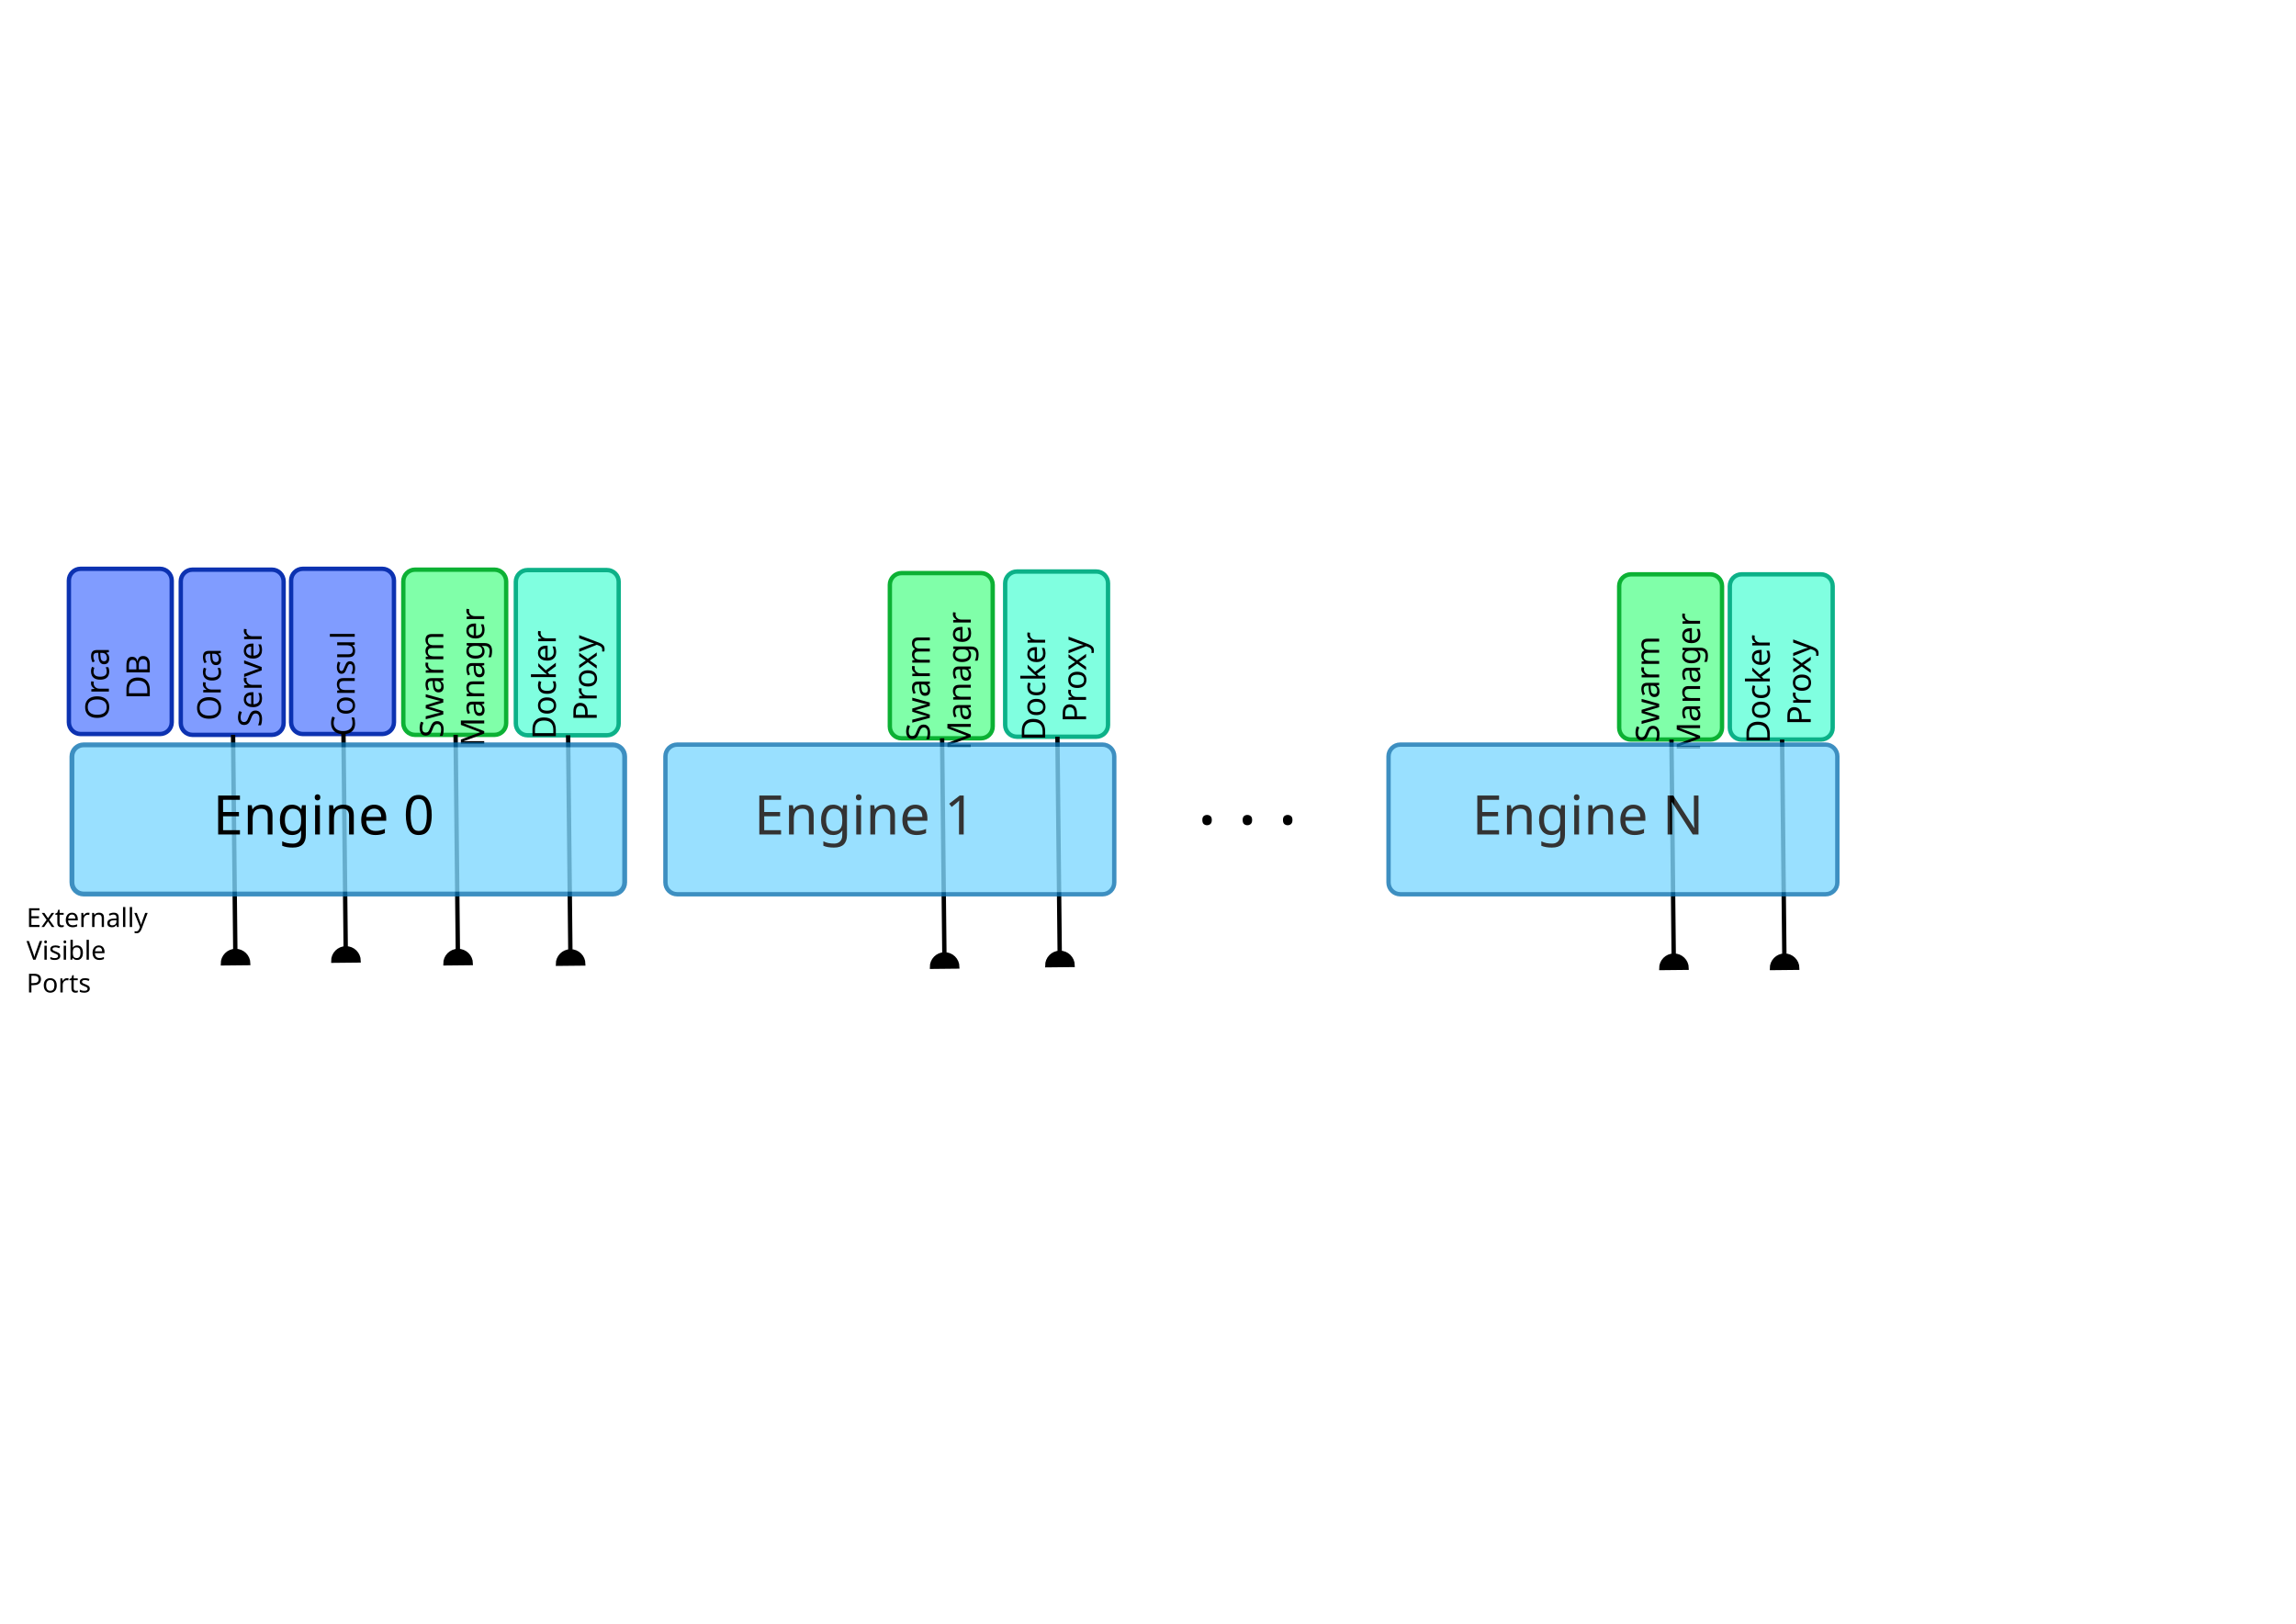
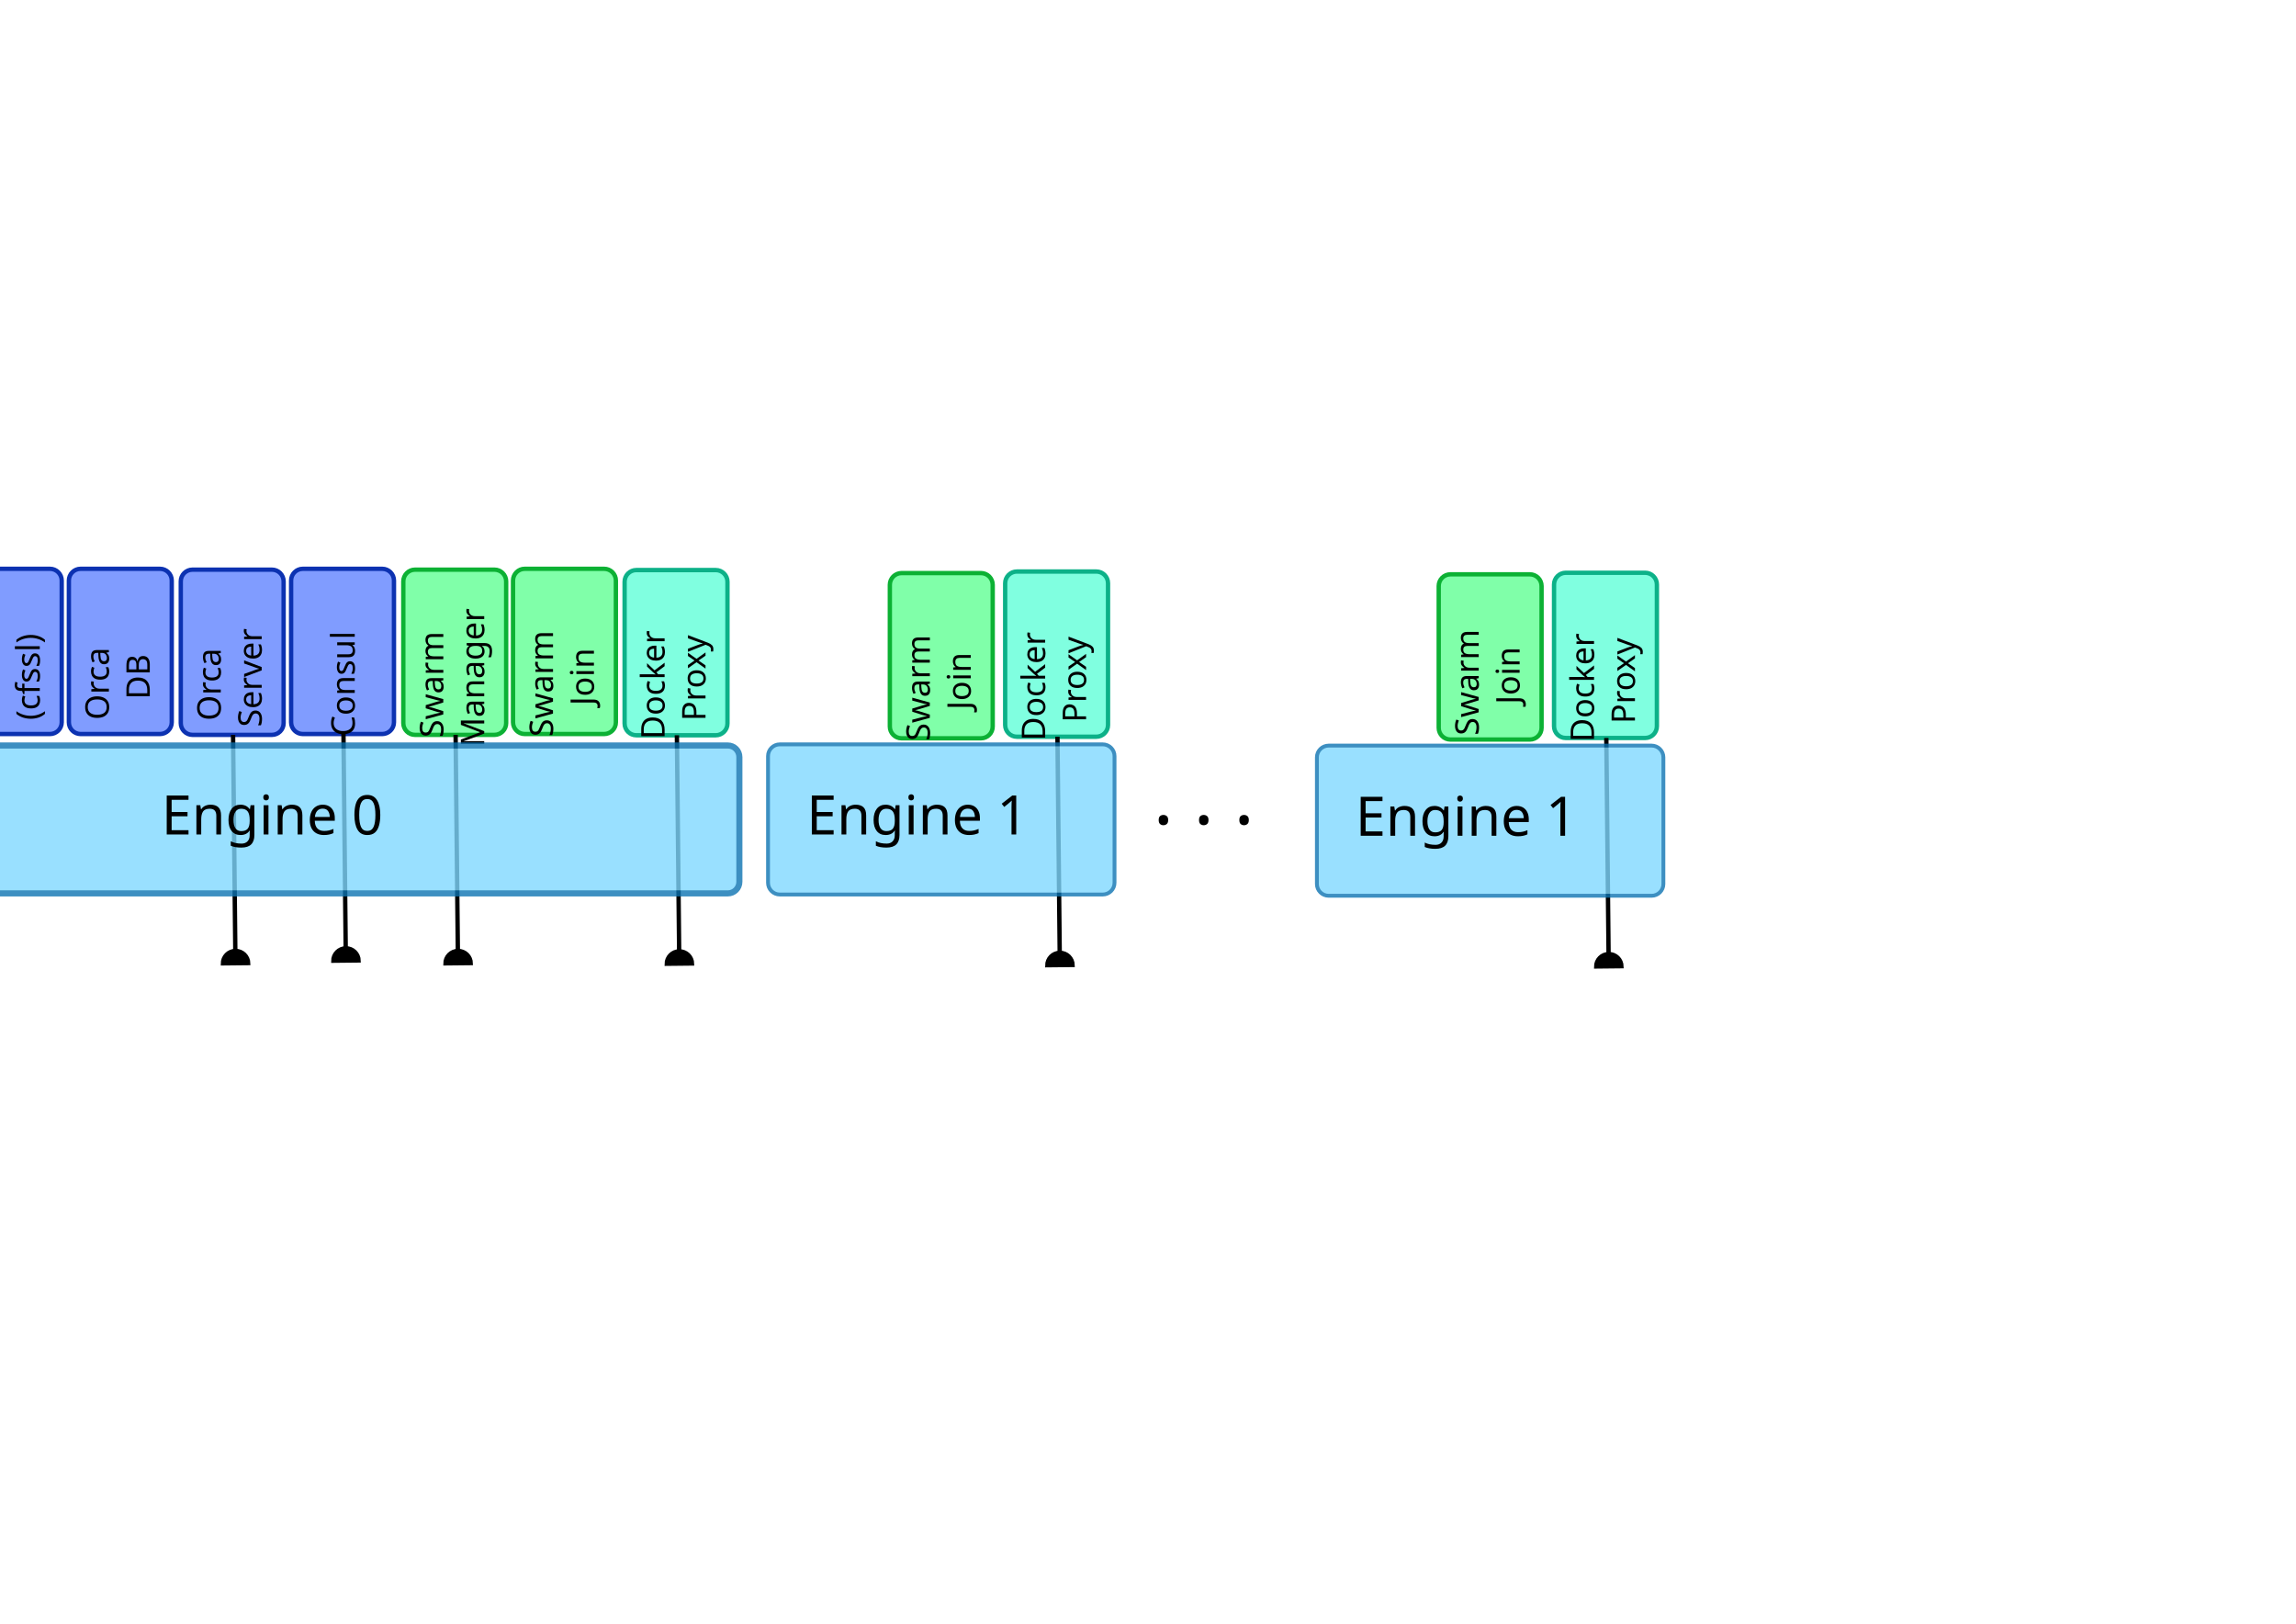
<svg xmlns="http://www.w3.org/2000/svg" width="297mm" height="210mm" viewBox="0 0 1052.362 744.094" id="svg2" version="1.1">
  <defs id="defs4">
    <marker orient="auto" refY="0.0" refX="0.0" id="SemiCircleIn" style="overflow:visible">
      <path id="path8311" d="M -0.375,-0.046 C -0.375,2.714 1.865,4.954 4.625,4.954 L 4.625,-5.046 C 1.865,-5.046 -0.375,-2.806 -0.375,-0.046 z " style="fill-rule:evenodd;stroke:#000000;stroke-width:1pt;stroke-opacity:1;fill:#000000;fill-opacity:1" transform="scale(0.6)" />
    </marker>
    <marker orient="auto" refY="0.0" refX="0.0" id="Arrow1Lstart" style="overflow:visible">
      <path id="path8133" d="M 0.0,0.0 L 5.0,-5.0 L -12.5,0.0 L 5.0,5.0 L 0.0,0.0 z " style="fill-rule:evenodd;stroke:#000000;stroke-width:1pt;stroke-opacity:1;fill:#000000;fill-opacity:1" transform="scale(0.8) translate(12.5,0)" />
    </marker>
    <marker orient="auto" refY="0.0" refX="0.0" id="Arrow1Lend" style="overflow:visible;">
      <path id="path8136" d="M 0.0,0.0 L 5.0,-5.0 L -12.5,0.0 L 5.0,5.0 L 0.0,0.0 z " style="fill-rule:evenodd;stroke:#000000;stroke-width:1pt;stroke-opacity:1;fill:#000000;fill-opacity:1" transform="scale(0.8) rotate(180) translate(12.5,0)" />
    </marker>
    <marker orient="auto" refY="0" refX="0" id="SemiCircleIn-3" style="overflow:visible">
      <path id="path8311-4" d="m -0.375,-0.046 c 0,2.76 2.24,5 5,5 l 0,-10 c -2.76,0 -5,2.24 -5,5 z" style="fill:#000000;fill-opacity:1;fill-rule:evenodd;stroke:#000000;stroke-width:1pt;stroke-opacity:1" transform="scale(0.6,0.6)" />
    </marker>
    <marker orient="auto" refY="0" refX="0" id="SemiCircleIn-6" style="overflow:visible">
      <path id="path8311-7" d="m -0.375,-0.046 c 0,2.76 2.24,5 5,5 l 0,-10 c -2.76,0 -5,2.24 -5,5 z" style="fill:#000000;fill-opacity:1;fill-rule:evenodd;stroke:#000000;stroke-width:1pt;stroke-opacity:1" transform="scale(0.6,0.6)" />
    </marker>
    <marker orient="auto" refY="0" refX="0" id="SemiCircleIn-8" style="overflow:visible">
      <path id="path8311-6" d="m -0.375,-0.046 c 0,2.76 2.24,5 5,5 l 0,-10 c -2.76,0 -5,2.24 -5,5 z" style="fill:#000000;fill-opacity:1;fill-rule:evenodd;stroke:#000000;stroke-width:1pt;stroke-opacity:1" transform="scale(0.6,0.6)" />
    </marker>
    <marker orient="auto" refY="0" refX="0" id="SemiCircleIn-69" style="overflow:visible">
      <path id="path8311-8" d="m -0.375,-0.046 c 0,2.76 2.24,5 5,5 l 0,-10 c -2.76,0 -5,2.24 -5,5 z" style="fill:#000000;fill-opacity:1;fill-rule:evenodd;stroke:#000000;stroke-width:1pt;stroke-opacity:1" transform="scale(0.6,0.6)" />
    </marker>
    <marker orient="auto" refY="0" refX="0" id="SemiCircleIn-69-3" style="overflow:visible">
      <path id="path8311-8-5" d="m -0.375,-0.046 c 0,2.76 2.24,5 5,5 l 0,-10 c -2.76,0 -5,2.24 -5,5 z" style="fill:#000000;fill-opacity:1;fill-rule:evenodd;stroke:#000000;stroke-width:1pt;stroke-opacity:1" transform="scale(0.6,0.6)" />
    </marker>
    <marker orient="auto" refY="0" refX="0" id="SemiCircleIn-69-6" style="overflow:visible">
      <path id="path8311-8-1" d="m -0.375,-0.046 c 0,2.76 2.24,5 5,5 l 0,-10 c -2.76,0 -5,2.24 -5,5 z" style="fill:#000000;fill-opacity:1;fill-rule:evenodd;stroke:#000000;stroke-width:1pt;stroke-opacity:1" transform="scale(0.6,0.6)" />
    </marker>
    <marker orient="auto" refY="0" refX="0" id="SemiCircleIn-69-65" style="overflow:visible">
      <path id="path8311-8-10" d="m -0.375,-0.046 c 0,2.76 2.24,5 5,5 l 0,-10 c -2.76,0 -5,2.24 -5,5 z" style="fill:#000000;fill-opacity:1;fill-rule:evenodd;stroke:#000000;stroke-width:1pt;stroke-opacity:1" transform="scale(0.6,0.6)" />
    </marker>
    <marker orient="auto" refY="0" refX="0" id="SemiCircleIn-69-65-6" style="overflow:visible">
      <path id="path8311-8-10-4" d="m -0.375,-0.046 c 0,2.76 2.24,5 5,5 l 0,-10 c -2.76,0 -5,2.24 -5,5 z" style="fill:#000000;fill-opacity:1;fill-rule:evenodd;stroke:#000000;stroke-width:1pt;stroke-opacity:1" transform="scale(0.6,0.6)" />
    </marker>
    <marker orient="auto" refY="0" refX="0" id="SemiCircleIn-69-3-3" style="overflow:visible">
      <path id="path8311-8-5-5" d="m -0.375,-0.046 c 0,2.76 2.24,5 5,5 l 0,-10 c -2.76,0 -5,2.24 -5,5 z" style="fill:#000000;fill-opacity:1;fill-rule:evenodd;stroke:#000000;stroke-width:1pt;stroke-opacity:1" transform="scale(0.6,0.6)" />
    </marker>
+     <marker orient="auto" refY="0" refX="0" id="SemiCircleIn-6-5" style="overflow:visible">
+       <path id="path8311-7-3" d="m -0.375,-0.046 c 0,2.76 2.24,5 5,5 l 0,-10 c -2.76,0 -5,2.24 -5,5 z" style="fill:#000000;fill-opacity:1;fill-rule:evenodd;stroke:#000000;stroke-width:1pt;stroke-opacity:1" transform="scale(0.6,0.6)" />
+     </marker>
  </defs>
  <g id="layer1" transform="translate(0,-308.2677)">
-     <text xml:space="preserve" style="font-style:normal;font-weight:normal;font-size:12px;line-height:125%;font-family:Sans;letter-spacing:0px;word-spacing:0px;fill:#000000;fill-opacity:1;stroke:none;stroke-width:1px;stroke-linecap:butt;stroke-linejoin:miter;stroke-opacity:1" x="548.571" y="685.961" id="text8115">
-       <tspan id="tspan8117" x="548.571" y="685.961" style="font-size:35px">. . .</tspan>
+     <text xml:space="preserve" style="font-style:normal;font-weight:normal;font-size:12px;line-height:125%;font-family:Sans;letter-spacing:0px;word-spacing:0px;fill:#000000;fill-opacity:1;stroke:none;stroke-width:1px;stroke-linecap:butt;stroke-linejoin:miter;stroke-opacity:1" x="528.571" y="685.961" id="text8115">
+       <tspan id="tspan8117" x="528.571" y="685.961" style="font-size:35px">. . .</tspan>
    </text>
-     <g id="g8785">
+     <g id="g8785" transform="translate(49.85714,0)">
      <rect ry="5.375" y="569.505" x="236.429" height="75.714" width="47.143" id="rect8119" style="opacity:1;fill:#80ffe0;fill-opacity:1;fill-rule:evenodd;stroke:#0cb188;stroke-width:2;stroke-linejoin:round;stroke-miterlimit:4;stroke-dasharray:none;stroke-dashoffset:0;stroke-opacity:1" />
      <text transform="matrix(0,-1,1,0,0,0)" id="text8121" y="254.763" x="-608.091" style="font-style:normal;font-weight:normal;font-size:12px;line-height:125%;font-family:Sans;letter-spacing:0px;word-spacing:0px;fill:#000000;fill-opacity:1;stroke:none;stroke-width:1px;stroke-linecap:butt;stroke-linejoin:miter;stroke-opacity:1" xml:space="preserve">
        <tspan style="font-size:15px;text-align:center;text-anchor:middle" y="254.763" x="-608.091" id="tspan8123">Docker</tspan>
        <tspan id="tspan8125" style="font-size:15px;text-align:center;text-anchor:middle" y="273.513" x="-608.091">Proxy</tspan>
      </text>
      <path id="path8127" d="m 260.394,645.219 1.034,99.286" style="fill:none;fill-rule:evenodd;stroke:#000000;stroke-width:2;stroke-linecap:butt;stroke-linejoin:miter;stroke-miterlimit:4;stroke-dasharray:none;stroke-opacity:1;marker-end:url(#SemiCircleIn)" />
    </g>
    <g transform="translate(224.2857,0.6721514)" id="g8785-9">
      <rect ry="5.375" y="569.505" x="236.429" height="75.714" width="47.143" id="rect8119-6" style="opacity:1;fill:#80ffe0;fill-opacity:1;fill-rule:evenodd;stroke:#0cb188;stroke-width:2;stroke-linejoin:round;stroke-miterlimit:4;stroke-dasharray:none;stroke-dashoffset:0;stroke-opacity:1" />
      <text transform="matrix(0,-1,1,0,0,0)" id="text8121-8" y="254.763" x="-608.091" style="font-style:normal;font-weight:normal;font-size:12px;line-height:125%;font-family:Sans;letter-spacing:0px;word-spacing:0px;fill:#000000;fill-opacity:1;stroke:none;stroke-width:1px;stroke-linecap:butt;stroke-linejoin:miter;stroke-opacity:1" xml:space="preserve">
        <tspan style="font-size:15px;text-align:center;text-anchor:middle" y="254.763" x="-608.091" id="tspan8123-9">Docker</tspan>
        <tspan id="tspan8125-2" style="font-size:15px;text-align:center;text-anchor:middle" y="273.513" x="-608.091">Proxy</tspan>
      </text>
-       <path id="path8127-9" d="m 260.379,645.219 1.05,99.286" style="fill:none;fill-rule:evenodd;stroke:#000000;stroke-width:2;stroke-linecap:butt;stroke-linejoin:miter;stroke-miterlimit:4;stroke-dasharray:none;stroke-opacity:1;marker-end:url(#SemiCircleIn-6)" />
-     </g>
-     <g transform="translate(556.4286,1.957866)" id="g8785-7">
-       <rect ry="5.375" y="569.505" x="236.429" height="75.714" width="47.143" id="rect8119-1" style="opacity:1;fill:#80ffe0;fill-opacity:1;fill-rule:evenodd;stroke:#0cb188;stroke-width:2;stroke-linejoin:round;stroke-miterlimit:4;stroke-dasharray:none;stroke-dashoffset:0;stroke-opacity:1" />
-       <text transform="matrix(0,-1,1,0,0,0)" id="text8121-0" y="254.763" x="-608.091" style="font-style:normal;font-weight:normal;font-size:12px;line-height:125%;font-family:Sans;letter-spacing:0px;word-spacing:0px;fill:#000000;fill-opacity:1;stroke:none;stroke-width:1px;stroke-linecap:butt;stroke-linejoin:miter;stroke-opacity:1" xml:space="preserve">
-         <tspan style="font-size:15px;text-align:center;text-anchor:middle" y="254.763" x="-608.091" id="tspan8123-91">Docker</tspan>
-         <tspan id="tspan8125-5" style="font-size:15px;text-align:center;text-anchor:middle" y="273.513" x="-608.091">Proxy</tspan>
-       </text>
-       <path id="path8127-8" d="m 260.394,645.219 1.034,99.286" style="fill:none;fill-rule:evenodd;stroke:#000000;stroke-width:2;stroke-linecap:butt;stroke-linejoin:miter;stroke-miterlimit:4;stroke-dasharray:none;stroke-opacity:1;marker-end:url(#SemiCircleIn-8)" />
+       <path id="path8127-9" d="m 260.394,645.219 1.034,99.286" style="fill:none;fill-rule:evenodd;stroke:#000000;stroke-width:2;stroke-linecap:butt;stroke-linejoin:miter;stroke-miterlimit:4;stroke-dasharray:none;stroke-opacity:1;marker-end:url(#SemiCircleIn-6)" />
    </g>
    <g id="g9664" transform="translate(115.5714,132.1429)">
      <rect ry="5.375" y="437.177" x="69.286" height="75.714" width="47.143" id="rect8119-2" style="opacity:1;fill:#80ffa9;fill-opacity:1;fill-rule:evenodd;stroke:#0cb134;stroke-width:2;stroke-linejoin:round;stroke-miterlimit:4;stroke-dasharray:none;stroke-dashoffset:0;stroke-opacity:1" />
      <text transform="matrix(0,-1,1,0,0,0)" id="text8121-4" y="87.62" x="-475.763" style="font-style:normal;font-weight:normal;font-size:12px;line-height:125%;font-family:Sans;letter-spacing:0px;word-spacing:0px;fill:#000000;fill-opacity:1;stroke:none;stroke-width:1px;stroke-linecap:butt;stroke-linejoin:miter;stroke-opacity:1" xml:space="preserve">
        <tspan id="tspan8125-58" style="font-size:15px;text-align:center;text-anchor:middle" y="87.62" x="-475.763">Swarm</tspan>
        <tspan id="tspan9011" style="font-size:15px;text-align:center;text-anchor:middle" y="106.37" x="-475.763">Manager</tspan>
      </text>
      <path id="path8127-7" d="m 93.251,512.891 1.034,99.286" style="fill:none;fill-rule:evenodd;stroke:#000000;stroke-width:2;stroke-linecap:butt;stroke-linejoin:miter;stroke-miterlimit:4;stroke-dasharray:none;stroke-opacity:1;marker-end:url(#SemiCircleIn-69)" />
    </g>
-     <g transform="translate(338.5714,133.7143)" id="g9664-7">
-       <rect ry="5.375" y="437.177" x="69.286" height="75.714" width="47.143" id="rect8119-2-2" style="opacity:1;fill:#80ffa9;fill-opacity:1;fill-rule:evenodd;stroke:#0cb134;stroke-width:2;stroke-linejoin:round;stroke-miterlimit:4;stroke-dasharray:none;stroke-dashoffset:0;stroke-opacity:1" />
-       <text transform="matrix(0,-1,1,0,0,0)" id="text8121-4-3" y="87.62" x="-475.763" style="font-style:normal;font-weight:normal;font-size:12px;line-height:125%;font-family:Sans;letter-spacing:0px;word-spacing:0px;fill:#000000;fill-opacity:1;stroke:none;stroke-width:1px;stroke-linecap:butt;stroke-linejoin:miter;stroke-opacity:1" xml:space="preserve">
-         <tspan id="tspan8125-58-4" style="font-size:15px;text-align:center;text-anchor:middle" y="87.62" x="-475.763">Swarm</tspan>
-         <tspan id="tspan9011-1" style="font-size:15px;text-align:center;text-anchor:middle" y="106.37" x="-475.763">Manager</tspan>
+     <g id="g7530">
+       <rect ry="5.375" y="570.891" x="407.857" height="75.714" width="47.143" id="rect8119-2-2" style="opacity:1;fill:#80ffa9;fill-opacity:1;fill-rule:evenodd;stroke:#0cb134;stroke-width:2;stroke-linejoin:round;stroke-miterlimit:4;stroke-dasharray:none;stroke-dashoffset:0;stroke-opacity:1" />
+       <text transform="matrix(0,-1,1,0,0,0)" id="text8121-4-3" y="426.192" x="-609.477" style="font-style:normal;font-weight:normal;font-size:12px;line-height:125%;font-family:Sans;letter-spacing:0px;word-spacing:0px;fill:#000000;fill-opacity:1;stroke:none;stroke-width:1px;stroke-linecap:butt;stroke-linejoin:miter;stroke-opacity:1" xml:space="preserve">
+         <tspan id="tspan8125-58-4" style="font-size:15px;text-align:center;text-anchor:middle" y="426.192" x="-609.477">Swarm</tspan>
+         <tspan id="tspan9011-1" style="font-size:15px;text-align:center;text-anchor:middle" y="444.942" x="-609.477">Join</tspan>
      </text>
-       <path id="path8127-7-7" d="m 93.236,512.891 1.05,99.286" style="fill:none;fill-rule:evenodd;stroke:#000000;stroke-width:2;stroke-linecap:butt;stroke-linejoin:miter;stroke-miterlimit:4;stroke-dasharray:none;stroke-opacity:1;marker-end:url(#SemiCircleIn-69-3)" />
    </g>
-     <g id="g8074-8" transform="translate(203.5714,36.42857)" style="opacity:0.8">
-       <rect ry="5.375" y="613.076" x="101.429" height="68.571" width="205.714" id="rect8068-6" style="opacity:1;fill:#80d8ff;fill-opacity:1;fill-rule:evenodd;stroke:#0c73b1;stroke-width:2;stroke-linejoin:round;stroke-miterlimit:4;stroke-dasharray:none;stroke-dashoffset:0;stroke-opacity:1" />
-       <text id="text8070-1" y="654.259" x="203.724" style="font-style:normal;font-weight:normal;font-size:12px;line-height:125%;font-family:Sans;letter-spacing:0px;word-spacing:0px;fill:#000000;fill-opacity:1;stroke:none;stroke-width:1px;stroke-linecap:butt;stroke-linejoin:miter;stroke-opacity:1" xml:space="preserve">
-         <tspan style="font-size:25px;text-align:center;text-anchor:middle" y="654.259" x="203.724" id="tspan8072-5">Engine 1</tspan>
+     <g id="g7447">
+       <rect ry="5.393" y="649.385" x="352.023" height="68.811" width="158.811" id="rect8068-6" style="opacity:0.8;fill:#80d8ff;fill-opacity:1;fill-rule:evenodd;stroke:#0c73b1;stroke-width:1.76;stroke-linejoin:round;stroke-miterlimit:4;stroke-dasharray:none;stroke-dashoffset:0;stroke-opacity:1" />
+       <text id="text8070-1" y="690.688" x="431.361" style="font-style:normal;font-weight:normal;font-size:12px;line-height:125%;font-family:Sans;letter-spacing:0px;word-spacing:0px;fill:#000000;fill-opacity:1;stroke:none;stroke-width:1px;stroke-linecap:butt;stroke-linejoin:miter;stroke-opacity:1" xml:space="preserve">
+         <tspan style="font-size:25px;text-align:center;text-anchor:middle" y="690.688" x="431.361" id="tspan8072-5">Engine 1</tspan>
      </text>
    </g>
    <g id="g7494">
      <rect ry="5.375" y="569.32" x="82.857" height="75.714" width="47.143" id="rect8119-2-1" style="opacity:1;fill:#809cff;fill-opacity:1;fill-rule:evenodd;stroke:#0c32b1;stroke-width:2;stroke-linejoin:round;stroke-miterlimit:4;stroke-dasharray:none;stroke-dashoffset:0;stroke-opacity:1" />
      <text transform="matrix(0,-1,1,0,0,0)" id="text8121-4-9" y="101.192" x="-607.906" style="font-style:normal;font-weight:normal;font-size:12px;line-height:125%;font-family:Sans;letter-spacing:0px;word-spacing:0px;fill:#000000;fill-opacity:1;stroke:none;stroke-width:1px;stroke-linecap:butt;stroke-linejoin:miter;stroke-opacity:1" xml:space="preserve">
        <tspan id="tspan9011-6" style="font-size:15px;text-align:center;text-anchor:middle" y="101.192" x="-607.906">Orca</tspan>
        <tspan style="font-size:15px;text-align:center;text-anchor:middle" y="119.942" x="-607.906" id="tspan9885">Server</tspan>
      </text>
      <path id="path8127-7-6" d="m 106.823,645.034 1.034,99.286" style="fill:none;fill-rule:evenodd;stroke:#000000;stroke-width:2;stroke-linecap:butt;stroke-linejoin:miter;stroke-miterlimit:4;stroke-dasharray:none;stroke-opacity:1;marker-end:url(#SemiCircleIn-69-65)" />
    </g>
    <g transform="translate(-150.5714,128)" id="g9942">
      <rect ry="5.375" y="440.934" x="182.143" height="75.714" width="47.143" id="rect8119-2-1-3" style="opacity:1;fill:#809cff;fill-opacity:1;fill-rule:evenodd;stroke:#0c32b1;stroke-width:2;stroke-linejoin:round;stroke-miterlimit:4;stroke-dasharray:none;stroke-dashoffset:0;stroke-opacity:1" />
      <text transform="matrix(0,-1,1,0,0,0)" id="text8121-4-9-3" y="200.477" x="-479.52" style="font-style:normal;font-weight:normal;font-size:12px;line-height:125%;font-family:Sans;letter-spacing:0px;word-spacing:0px;fill:#000000;fill-opacity:1;stroke:none;stroke-width:1px;stroke-linecap:butt;stroke-linejoin:miter;stroke-opacity:1" xml:space="preserve">
        <tspan id="tspan9011-6-2" style="font-size:15px;text-align:center;text-anchor:middle" y="200.477" x="-479.52">Orca</tspan>
        <tspan style="font-size:15px;text-align:center;text-anchor:middle" y="219.227" x="-479.52" id="tspan9885-8">DB</tspan>
      </text>
    </g>
-     <text xml:space="preserve" style="font-style:normal;font-weight:normal;font-size:12px;line-height:125%;font-family:Sans;letter-spacing:0px;word-spacing:0px;fill:#000000;fill-opacity:1;stroke:none;stroke-width:1px;stroke-linecap:butt;stroke-linejoin:miter;stroke-opacity:1" x="12.143" y="733.076" id="text9948">
-       <tspan id="tspan9950" x="12.143" y="733.076">Externally</tspan>
-       <tspan x="12.143" y="748.076" id="tspan9952">Visible</tspan>
-       <tspan x="12.143" y="763.076" id="tspan9954">Ports</tspan>
+     <text xml:space="preserve" style="font-style:normal;font-weight:normal;font-size:12px;line-height:125%;font-family:Sans;letter-spacing:0px;word-spacing:0px;fill:#000000;fill-opacity:1;stroke:none;stroke-width:1px;stroke-linecap:butt;stroke-linejoin:miter;stroke-opacity:1" x="-70.714" y="730.219" id="text9948">
+       <tspan id="tspan9950" x="-70.714" y="730.219">Externally</tspan>
+       <tspan x="-70.714" y="745.219" id="tspan9952">Visible</tspan>
+       <tspan x="-70.714" y="760.219" id="tspan9954">Ports</tspan>
    </text>
    <g id="g7501">
      <g transform="translate(102,0)" id="g7418">
        <rect style="opacity:1;fill:#809cff;fill-opacity:1;fill-rule:evenodd;stroke:#0c32b1;stroke-width:2;stroke-linejoin:round;stroke-miterlimit:4;stroke-dasharray:none;stroke-dashoffset:0;stroke-opacity:1" id="rect8119-2-1-3-6" width="47.143" height="75.714" x="31.429" y="568.934" ry="5.375" />
        <text xml:space="preserve" style="font-style:normal;font-weight:normal;font-size:12px;line-height:125%;font-family:Sans;letter-spacing:0px;word-spacing:0px;fill:#000000;fill-opacity:1;stroke:none;stroke-width:1px;stroke-linecap:butt;stroke-linejoin:miter;stroke-opacity:1" x="-607.52" y="60.592" id="text8121-4-9-3-7" transform="matrix(0,-1,1,0,0,0)">
          <tspan id="tspan9885-8-7" x="-607.52" y="60.592" style="font-size:15px;text-align:center;text-anchor:middle">Consul</tspan>
        </text>
      </g>
      <path id="path8127-7-6-6" d="m 157.421,643.825 1.034,99.286" style="fill:none;fill-rule:evenodd;stroke:#000000;stroke-width:2;stroke-linecap:butt;stroke-linejoin:miter;stroke-miterlimit:4;stroke-dasharray:none;stroke-opacity:1;marker-end:url(#SemiCircleIn-69-65-6)" />
    </g>
-     <g id="g7485">
-       <rect ry="5.358" y="649.613" x="32.965" height="68.355" width="253.355" id="rect8068" style="opacity:0.8;fill:#80d8ff;fill-opacity:1;fill-rule:evenodd;stroke:#0c73b1;stroke-width:2.216;stroke-linejoin:round;stroke-miterlimit:4;stroke-dasharray:none;stroke-dashoffset:0;stroke-opacity:1" />
-       <text id="text8070" y="690.688" x="159.252" style="font-style:normal;font-weight:normal;font-size:12px;line-height:125%;font-family:Sans;letter-spacing:0px;word-spacing:0px;fill:#000000;fill-opacity:1;stroke:none;stroke-width:1px;stroke-linecap:butt;stroke-linejoin:miter;stroke-opacity:1" xml:space="preserve">
-         <tspan style="font-size:25px;text-align:center;text-anchor:middle" y="690.688" x="159.252" id="tspan8072">Engine 0</tspan>
+     <g id="g7563">
+       <rect ry="5.313" y="649.901" x="-66.747" height="67.779" width="405.636" id="rect8068" style="opacity:0.8;fill:#80d8ff;fill-opacity:1;fill-rule:evenodd;stroke:#0c73b1;stroke-width:2.792;stroke-linejoin:round;stroke-miterlimit:4;stroke-dasharray:none;stroke-dashoffset:0;stroke-opacity:1" />
+       <text id="text8070" y="690.688" x="135.681" style="font-style:normal;font-weight:normal;font-size:12px;line-height:125%;font-family:Sans;letter-spacing:0px;word-spacing:0px;fill:#000000;fill-opacity:1;stroke:none;stroke-width:1px;stroke-linecap:butt;stroke-linejoin:miter;stroke-opacity:1" xml:space="preserve">
+         <tspan style="font-size:25px;text-align:center;text-anchor:middle" y="690.688" x="135.681" id="tspan8072">Engine 0</tspan>
      </text>
    </g>
-     <g transform="translate(672.8571,134.2857)" id="g9664-7-1">
-       <rect ry="5.375" y="437.177" x="69.286" height="75.714" width="47.143" id="rect8119-2-2-1" style="opacity:1;fill:#80ffa9;fill-opacity:1;fill-rule:evenodd;stroke:#0cb134;stroke-width:2;stroke-linejoin:round;stroke-miterlimit:4;stroke-dasharray:none;stroke-dashoffset:0;stroke-opacity:1" />
-       <text transform="matrix(0,-1,1,0,0,0)" id="text8121-4-3-6" y="87.62" x="-475.763" style="font-style:normal;font-weight:normal;font-size:12px;line-height:125%;font-family:Sans;letter-spacing:0px;word-spacing:0px;fill:#000000;fill-opacity:1;stroke:none;stroke-width:1px;stroke-linecap:butt;stroke-linejoin:miter;stroke-opacity:1" xml:space="preserve">
-         <tspan id="tspan8125-58-4-1" style="font-size:15px;text-align:center;text-anchor:middle" y="87.62" x="-475.763">Swarm</tspan>
-         <tspan id="tspan9011-1-9" style="font-size:15px;text-align:center;text-anchor:middle" y="106.37" x="-475.763">Manager</tspan>
+     <g transform="translate(-201,128)" id="g9942-0">
+       <rect ry="5.375" y="440.934" x="182.143" height="75.714" width="47.143" id="rect8119-2-1-3-2" style="opacity:1;fill:#809cff;fill-opacity:1;fill-rule:evenodd;stroke:#0c32b1;stroke-width:2;stroke-linejoin:round;stroke-miterlimit:4;stroke-dasharray:none;stroke-dashoffset:0;stroke-opacity:1" />
+       <text transform="matrix(0,-1,1,0,0,0)" id="text8121-4-9-3-8" y="200.477" x="-479.52" style="font-style:normal;font-weight:normal;font-size:12px;line-height:125%;font-family:Sans;letter-spacing:0px;word-spacing:0px;fill:#000000;fill-opacity:1;stroke:none;stroke-width:1px;stroke-linecap:butt;stroke-linejoin:miter;stroke-opacity:1" xml:space="preserve">
+         <tspan style="font-size:15px;text-align:center;text-anchor:middle" y="200.477" x="-479.52" id="tspan9885-8-1">SwarmCA</tspan>
+         <tspan style="font-size:15px;text-align:center;text-anchor:middle" y="219.227" x="-479.52" id="tspan7397">(cfssl)</tspan>
      </text>
-       <path id="path8127-7-7-2" d="m 93.251,512.891 1.034,99.286" style="fill:none;fill-rule:evenodd;stroke:#000000;stroke-width:2;stroke-linecap:butt;stroke-linejoin:miter;stroke-miterlimit:4;stroke-dasharray:none;stroke-opacity:1;marker-end:url(#SemiCircleIn-69-3-3)" />
    </g>
-     <g id="g8074-4" transform="translate(535,36.42857)" style="opacity:0.8">
-       <rect ry="5.375" y="613.076" x="101.429" height="68.571" width="205.714" id="rect8068-9" style="opacity:1;fill:#80d8ff;fill-opacity:1;fill-rule:evenodd;stroke:#0c73b1;stroke-width:2;stroke-linejoin:round;stroke-miterlimit:4;stroke-dasharray:none;stroke-dashoffset:0;stroke-opacity:1" />
-       <text id="text8070-9" y="654.259" x="203.724" style="font-style:normal;font-weight:normal;font-size:12px;line-height:125%;font-family:Sans;letter-spacing:0px;word-spacing:0px;fill:#000000;fill-opacity:1;stroke:none;stroke-width:1px;stroke-linecap:butt;stroke-linejoin:miter;stroke-opacity:1" xml:space="preserve">
-         <tspan style="font-size:25px;text-align:center;text-anchor:middle" y="654.259" x="203.724" id="tspan8072-8">Engine N</tspan>
+     <g transform="translate(-251.4286,128)" id="g9942-0-4">
+       <rect ry="5.375" y="440.934" x="182.143" height="75.714" width="47.143" id="rect8119-2-1-3-2-6" style="opacity:1;fill:#809cff;fill-opacity:1;fill-rule:evenodd;stroke:#0c32b1;stroke-width:2;stroke-linejoin:round;stroke-miterlimit:4;stroke-dasharray:none;stroke-dashoffset:0;stroke-opacity:1" />
+       <text transform="matrix(0,-1,1,0,0,0)" id="text8121-4-9-3-8-7" y="200.477" x="-479.52" style="font-style:normal;font-weight:normal;font-size:12px;line-height:125%;font-family:Sans;letter-spacing:0px;word-spacing:0px;fill:#000000;fill-opacity:1;stroke:none;stroke-width:1px;stroke-linecap:butt;stroke-linejoin:miter;stroke-opacity:1" xml:space="preserve">
+         <tspan style="font-size:15px;text-align:center;text-anchor:middle" y="200.477" x="-479.52" id="tspan9885-8-1-3">Orca CA</tspan>
+         <tspan style="font-size:15px;text-align:center;text-anchor:middle" y="219.227" x="-479.52" id="tspan7397-8">(cfssl)</tspan>
+       </text>
+     </g>
+     <g transform="translate(475.8571,1.243579)" id="g8785-9-7">
+       <rect ry="5.375" y="569.505" x="236.429" height="75.714" width="47.143" id="rect8119-6-9" style="opacity:1;fill:#80ffe0;fill-opacity:1;fill-rule:evenodd;stroke:#0cb188;stroke-width:2;stroke-linejoin:round;stroke-miterlimit:4;stroke-dasharray:none;stroke-dashoffset:0;stroke-opacity:1" />
+       <text transform="matrix(0,-1,1,0,0,0)" id="text8121-8-8" y="254.763" x="-608.091" style="font-style:normal;font-weight:normal;font-size:12px;line-height:125%;font-family:Sans;letter-spacing:0px;word-spacing:0px;fill:#000000;fill-opacity:1;stroke:none;stroke-width:1px;stroke-linecap:butt;stroke-linejoin:miter;stroke-opacity:1" xml:space="preserve">
+         <tspan style="font-size:15px;text-align:center;text-anchor:middle" y="254.763" x="-608.091" id="tspan8123-9-5">Docker</tspan>
+         <tspan id="tspan8125-2-9" style="font-size:15px;text-align:center;text-anchor:middle" y="273.513" x="-608.091">Proxy</tspan>
+       </text>
+       <path id="path8127-9-9" d="m 260.394,645.219 1.034,99.286" style="fill:none;fill-rule:evenodd;stroke:#000000;stroke-width:2;stroke-linecap:butt;stroke-linejoin:miter;stroke-miterlimit:4;stroke-dasharray:none;stroke-opacity:1;marker-end:url(#SemiCircleIn-6-5)" />
+     </g>
+     <rect style="opacity:1;fill:#80ffa9;fill-opacity:1;fill-rule:evenodd;stroke:#0cb134;stroke-width:2;stroke-linejoin:round;stroke-miterlimit:4;stroke-dasharray:none;stroke-dashoffset:0;stroke-opacity:1" id="rect8119-2-2-8" width="47.143" height="75.714" x="659.429" y="571.463" ry="5.375" />
+     <text xml:space="preserve" style="font-style:normal;font-weight:normal;font-size:12px;line-height:125%;font-family:Sans;letter-spacing:0px;word-spacing:0px;fill:#000000;fill-opacity:1;stroke:none;stroke-width:1px;stroke-linecap:butt;stroke-linejoin:miter;stroke-opacity:1" x="-610.049" y="677.763" id="text8121-4-3-1" transform="matrix(0,-1,1,0,0,0)">
+       <tspan x="-610.049" y="677.763" style="font-size:15px;text-align:center;text-anchor:middle" id="tspan8125-58-4-1">Swarm</tspan>
+       <tspan x="-610.049" y="696.513" style="font-size:15px;text-align:center;text-anchor:middle" id="tspan9011-1-5">Join</tspan>
+     </text>
+     <g transform="translate(251.5714,0.571429)" id="g7447-3">
+       <rect ry="5.393" y="649.385" x="352.023" height="68.811" width="158.811" id="rect8068-6-4" style="opacity:0.8;fill:#80d8ff;fill-opacity:1;fill-rule:evenodd;stroke:#0c73b1;stroke-width:1.76;stroke-linejoin:round;stroke-miterlimit:4;stroke-dasharray:none;stroke-dashoffset:0;stroke-opacity:1" />
+       <text id="text8070-1-8" y="690.688" x="431.361" style="font-style:normal;font-weight:normal;font-size:12px;line-height:125%;font-family:Sans;letter-spacing:0px;word-spacing:0px;fill:#000000;fill-opacity:1;stroke:none;stroke-width:1px;stroke-linecap:butt;stroke-linejoin:miter;stroke-opacity:1" xml:space="preserve">
+         <tspan style="font-size:25px;text-align:center;text-anchor:middle" y="690.688" x="431.361" id="tspan8072-5-1">Engine 1</tspan>
+       </text>
+     </g>
+     <g transform="translate(-172.7143,-1.957825)" id="g7530-8">
+       <rect ry="5.375" y="570.891" x="407.857" height="75.714" width="47.143" id="rect8119-2-2-5" style="opacity:1;fill:#80ffa9;fill-opacity:1;fill-rule:evenodd;stroke:#0cb134;stroke-width:2;stroke-linejoin:round;stroke-miterlimit:4;stroke-dasharray:none;stroke-dashoffset:0;stroke-opacity:1" />
+       <text transform="matrix(0,-1,1,0,0,0)" id="text8121-4-3-8" y="426.192" x="-609.477" style="font-style:normal;font-weight:normal;font-size:12px;line-height:125%;font-family:Sans;letter-spacing:0px;word-spacing:0px;fill:#000000;fill-opacity:1;stroke:none;stroke-width:1px;stroke-linecap:butt;stroke-linejoin:miter;stroke-opacity:1" xml:space="preserve">
+         <tspan id="tspan8125-58-4-0" style="font-size:15px;text-align:center;text-anchor:middle" y="426.192" x="-609.477">Swarm</tspan>
+         <tspan id="tspan9011-1-53" style="font-size:15px;text-align:center;text-anchor:middle" y="444.942" x="-609.477">Join</tspan>
      </text>
    </g>
  </g>
</svg>
